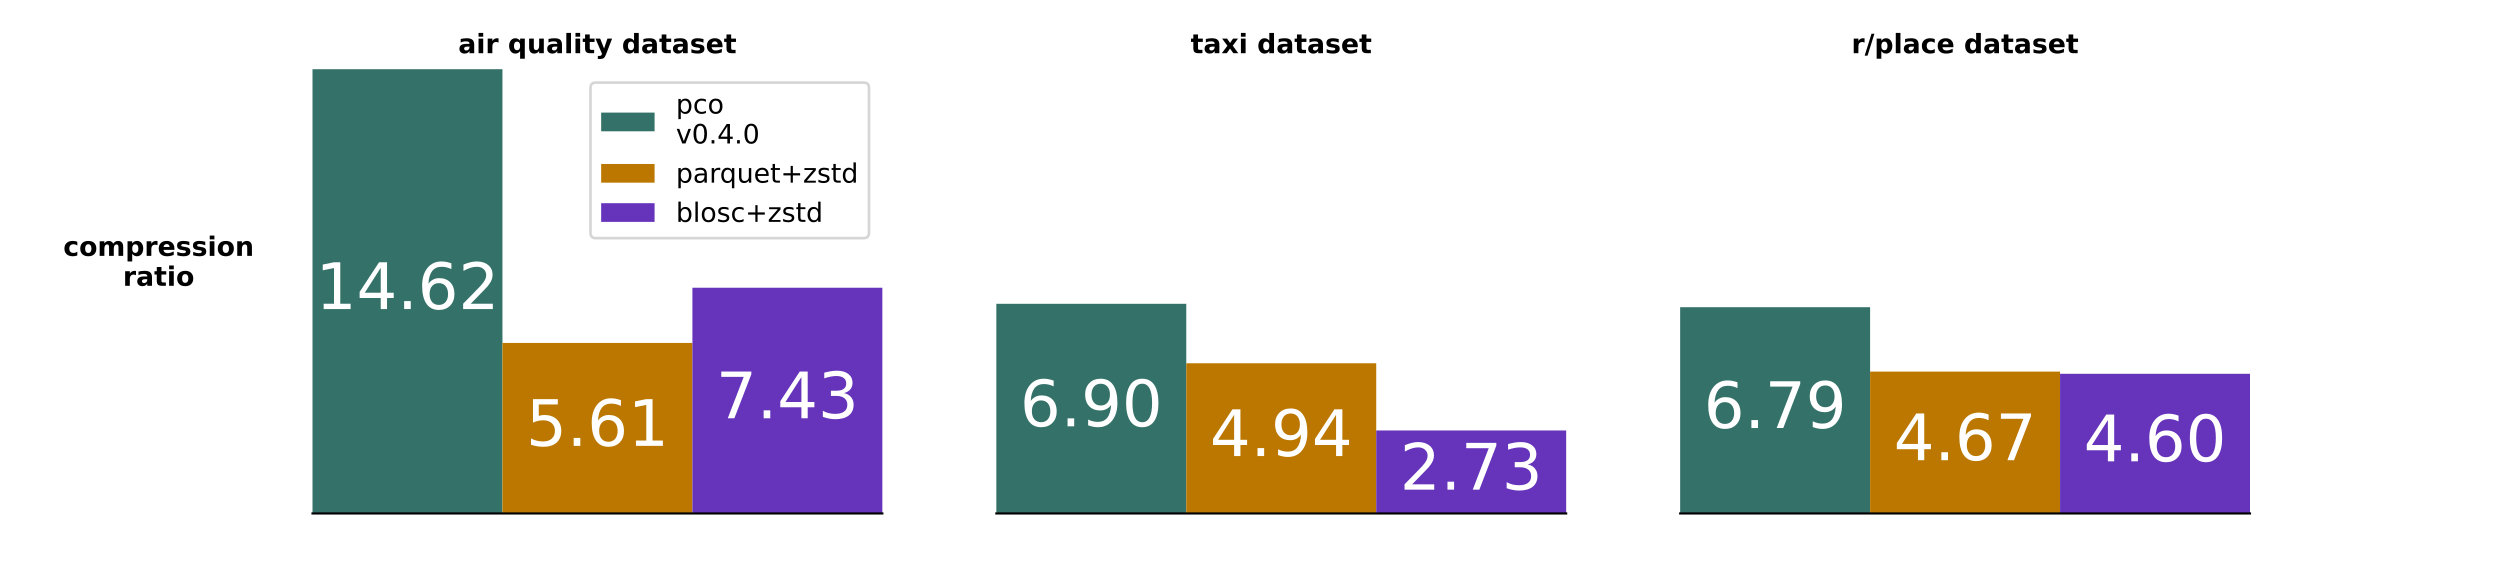
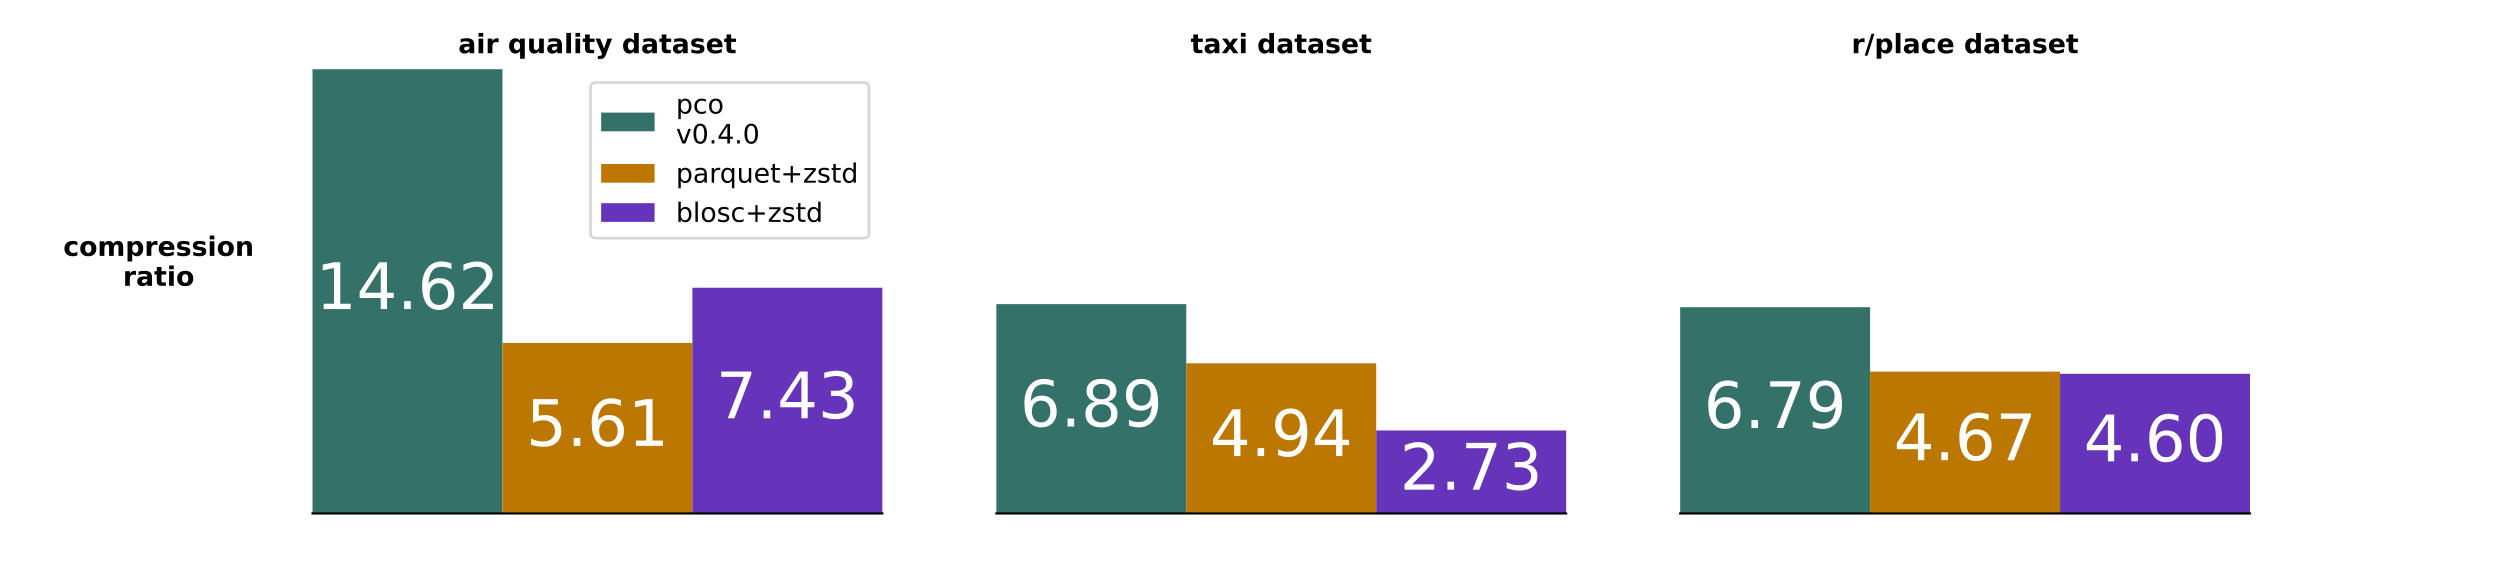
<svg xmlns="http://www.w3.org/2000/svg" xmlns:xlink="http://www.w3.org/1999/xlink" width="1248" height="288" viewBox="0 0 936 216">
  <defs>
    <style>
            *{stroke-linejoin:round;stroke-linecap:butt}
        </style>
  </defs>
  <g id="figure_1">
    <path id="patch_1" d="M0 216h936V0H0z" style="fill:#fff" />
    <g id="axes_1">
      <path id="patch_2" d="M117 192.24h213.353V25.92H117z" style="fill:#fff" />
-       <path id="patch_3" d="M117 192.24h71.118V25.92H117z" clip-path="url(#p87fc1eb380)" style="fill:#347269" />
-       <path id="patch_4" d="M188.118 192.24h71.117v-63.851h-71.117z" clip-path="url(#p87fc1eb380)" style="fill:#b70" />
-       <path id="patch_5" d="M259.235 192.24h71.118v-84.512h-71.118z" clip-path="url(#p87fc1eb380)" style="fill:#63b" />
+       <path id="patch_3" d="M117 192.24h71.118V25.92H117z" clip-path="url(#pbdfb41a38f)" style="fill:#347269" />
+       <path id="patch_4" d="M188.118 192.24h71.117v-63.851h-71.117z" clip-path="url(#pbdfb41a38f)" style="fill:#b70" />
+       <path id="patch_5" d="M259.235 192.24h71.118v-84.512h-71.118z" clip-path="url(#pbdfb41a38f)" style="fill:#63b" />
      <g id="matplotlib.axis_2">
        <g id="text_1">
          <g transform="matrix(.1 0 0 -.1 23.69 95.802)">
            <defs>
              <path id="DejaVuSans-Bold-63" d="M3366 3391v-913q-228 156-458 231t-477 75q-468 0-729-273t-261-764 261-765q261-273 729-273 263 0 499 78 236 79 436 232V103Q3103 6 2833-42q-270-49-542-49-947 0-1482 486-534 486-534 1352t534 1351q535 486 1482 486 275 0 542-48t533-145" transform="scale(.01563)" />
              <path id="DejaVuSans-Bold-6f" d="M2203 2784q-372 0-567-267t-195-770 195-771q195-267 567-267 366 0 559 267 194 268 194 771t-194 770q-193 267-559 267m0 800q903 0 1411-488 508-487 508-1349 0-863-508-1351Q3106-91 2203-91q-906 0-1417 487-511 488-511 1351 0 862 511 1349 511 488 1417 488" transform="scale(.01563)" />
              <path id="DejaVuSans-Bold-6d" d="M3781 2919q213 325 505 495t642 170q603 0 919-372 316-371 316-1081V0H5038v1825q3 41 4 84 2 44 2 125 0 372-110 539-109 168-353 168-318 0-492-263-173-262-180-759V0H2784v1825q0 581-100 748-100 168-356 168-322 0-497-264t-175-755V0H531v3500h1125v-512q207 296 474 446t589 150q362 0 640-175 279-175 422-490" transform="scale(.01563)" />
              <path id="DejaVuSans-Bold-70" d="M1656 506v-1837H538v4831h1118v-512q232 306 513 451t647 145q647 0 1062-514 416-514 416-1323T3878 423Q3463-91 2816-91q-366 0-647 145-281 146-513 452m744 2266q-359 0-552-264-192-264-192-761t192-761q193-264 552-264t548 262q190 263 190 763t-190 762q-189 263-548 263" transform="scale(.01563)" />
              <path id="DejaVuSans-Bold-72" d="M3138 2547q-147 69-293 101-145 33-292 33-431 0-664-277-233-276-233-791V0H538v3500h1118v-575q216 344 495 501 280 158 671 158 56 0 121-5 66-4 191-20z" transform="scale(.01563)" />
              <path id="DejaVuSans-Bold-65" d="M4031 1759v-318H1416q40-394 284-591t681-197q353 0 723 105 371 105 762 317V213Q3469 63 3072-14t-794-77q-950 0-1477 483-526 483-526 1355 0 856 517 1346 517 491 1424 491 825 0 1320-497 495-496 495-1328m-1150 372q0 319-186 514-186 196-486 196-325 0-528-183t-253-527z" transform="scale(.01563)" />
              <path id="DejaVuSans-Bold-73" d="M3272 3391v-850q-359 150-694 225-334 75-631 75-319 0-474-80-154-80-154-245 0-135 117-207 117-71 420-106l197-28q860-109 1156-359 297-250 297-785 0-559-413-841Q2681-91 1863-91q-347 0-718 55-370 55-761 164v850q335-162 686-244 352-81 714-81 329 0 494 90 166 91 166 270 0 150-114 223t-455 114l-197 25q-747 94-1047 347t-300 769q0 556 381 824 382 269 1169 269 310 0 650-47 341-46 741-146" transform="scale(.01563)" />
              <path id="DejaVuSans-Bold-69" d="M538 3500h1118V0H538zm0 1363h1118v-913H538z" transform="scale(.01563)" />
              <path id="DejaVuSans-Bold-6e" d="M4056 2131V0H2931v1631q0 453-20 625t-70 253q-66 110-179 171-112 61-256 61-350 0-550-271-200-270-200-748V0H538v3500h1118v-512q253 306 537 451 285 145 629 145 606 0 920-372 314-371 314-1081" transform="scale(.01563)" />
            </defs>
            <use xlink:href="#DejaVuSans-Bold-63" />
            <use xlink:href="#DejaVuSans-Bold-6f" x="59.277" />
            <use xlink:href="#DejaVuSans-Bold-6d" x="127.979" />
            <use xlink:href="#DejaVuSans-Bold-70" x="232.178" />
            <use xlink:href="#DejaVuSans-Bold-72" x="303.76" />
            <use xlink:href="#DejaVuSans-Bold-65" x="353.076" />
            <use xlink:href="#DejaVuSans-Bold-73" x="420.898" />
            <use xlink:href="#DejaVuSans-Bold-73" x="480.42" />
            <use xlink:href="#DejaVuSans-Bold-69" x="539.941" />
            <use xlink:href="#DejaVuSans-Bold-6f" x="574.219" />
            <use xlink:href="#DejaVuSans-Bold-6e" x="642.92" />
          </g>
          <g transform="matrix(.1 0 0 -.1 46.016 107)">
            <defs>
              <path id="DejaVuSans-Bold-61" d="M2106 1575q-350 0-527-119-176-118-176-350 0-212 142-333 143-120 396-120 315 0 531 226 216 227 216 568v128zm1710 422V0H2688v519q-225-319-507-465-281-145-684-145-544 0-883 317-339 318-339 824 0 616 423 903 424 288 1330 288h660v87q0 266-210 389-209 124-653 124-359 0-669-72-309-72-575-216v853q360 88 722 133 363 45 725 45 947 0 1367-373 421-373 421-1214" transform="scale(.01563)" />
              <path id="DejaVuSans-Bold-74" d="M1759 4494v-994h1154v-800H1759V1216q0-244 97-330t385-86h575V0h-960q-662 0-939 276-276 277-276 940v1484H84v800h557v994z" transform="scale(.01563)" />
            </defs>
            <use xlink:href="#DejaVuSans-Bold-72" />
            <use xlink:href="#DejaVuSans-Bold-61" x="49.316" />
            <use xlink:href="#DejaVuSans-Bold-74" x="116.797" />
            <use xlink:href="#DejaVuSans-Bold-69" x="164.6" />
            <use xlink:href="#DejaVuSans-Bold-6f" x="198.877" />
          </g>
        </g>
      </g>
      <path id="patch_6" d="M117 192.24h213.353" style="fill:none;stroke:#000;stroke-width:.8;stroke-linejoin:miter;stroke-linecap:square" />
      <g id="text_2" style="fill:#fff" transform="matrix(.24 0 0 -.24 118.205 115.703)">
        <defs>
          <path id="DejaVuSans-31" d="M794 531h1031v3560L703 3866v575l1116 225h631V531h1031V0H794z" transform="scale(.01563)" />
          <path id="DejaVuSans-34" d="M2419 4116 825 1625h1594zm-166 550h794V1625h666v-525h-666V0h-628v1100H313v609z" transform="scale(.01563)" />
          <path id="DejaVuSans-2e" d="M684 794h660V0H684z" transform="scale(.01563)" />
          <path id="DejaVuSans-36" d="M2113 2584q-425 0-674-291-248-290-248-796 0-503 248-796 249-292 674-292t673 292q248 293 248 796 0 506-248 796-248 291-673 291m1253 1979v-575q-238 112-480 171-242 60-480 60-625 0-955-422-329-422-376-1275 184 272 462 417 279 145 613 145 703 0 1111-427 408-426 408-1160 0-719-425-1154Q2819-91 2113-91q-810 0-1238 620-428 621-428 1799 0 1106 525 1764t1409 658q238 0 480-47t505-140" transform="scale(.01563)" />
          <path id="DejaVuSans-32" d="M1228 531h2203V0H469v531q359 372 979 998 621 627 780 809 303 340 423 576 121 236 121 464 0 372-261 606-261 235-680 235-297 0-627-103-329-103-704-313v638q381 153 712 231 332 78 607 78 725 0 1156-363 431-362 431-968 0-288-108-546-107-257-392-607-78-91-497-524-418-433-1181-1211" transform="scale(.01563)" />
        </defs>
        <use xlink:href="#DejaVuSans-31" />
        <use xlink:href="#DejaVuSans-34" x="63.623" />
        <use xlink:href="#DejaVuSans-2e" x="127.246" />
        <use xlink:href="#DejaVuSans-36" x="159.033" />
        <use xlink:href="#DejaVuSans-32" x="222.656" />
      </g>
      <g id="text_3" style="fill:#fff" transform="matrix(.24 0 0 -.24 196.958 166.937)">
        <defs>
          <path id="DejaVuSans-35" d="M691 4666h2478v-532H1269V2991q137 47 274 70 138 23 276 23 781 0 1237-428 457-428 457-1159 0-753-469-1171Q2575-91 1722-91q-294 0-599 50Q819 9 494 109v635q281-153 581-228t634-75q541 0 856 284 316 284 316 772 0 487-316 771-315 285-856 285-253 0-505-56-251-56-513-175z" transform="scale(.01563)" />
        </defs>
        <use xlink:href="#DejaVuSans-35" />
        <use xlink:href="#DejaVuSans-2e" x="63.623" />
        <use xlink:href="#DejaVuSans-36" x="95.41" />
        <use xlink:href="#DejaVuSans-31" x="159.033" />
      </g>
      <g id="text_4" style="fill:#fff" transform="matrix(.24 0 0 -.24 268.075 156.607)">
        <defs>
          <path id="DejaVuSans-37" d="M525 4666h3000v-269L1831 0h-659l1594 4134H525z" transform="scale(.01563)" />
          <path id="DejaVuSans-33" d="M2597 2516q453-97 707-404 255-306 255-756 0-690-475-1069Q2609-91 1734-91q-293 0-604 58T488 141v609q262-153 574-231 313-78 654-78 593 0 904 234t311 681q0 413-289 645-289 233-804 233h-544v519h569q465 0 712 186t247 536q0 359-255 551-254 193-729 193-260 0-557-57-297-56-653-174v562q360 100 674 150t592 50q719 0 1137-327 419-326 419-882 0-388-222-655t-631-370" transform="scale(.01563)" />
        </defs>
        <use xlink:href="#DejaVuSans-37" />
        <use xlink:href="#DejaVuSans-2e" x="63.623" />
        <use xlink:href="#DejaVuSans-34" x="95.41" />
        <use xlink:href="#DejaVuSans-33" x="159.033" />
      </g>
      <g id="text_5" transform="matrix(.1 0 0 -.1 171.577 19.92)">
        <defs>
          <path id="DejaVuSans-Bold-71" d="M2181 2772q-356 0-545-263-189-262-189-762t189-763q189-262 545-262 360 0 549 262 189 263 189 763t-189 762q-189 263-549 263m738-2266q-231-309-510-453-278-144-643-144-647 0-1063 514-415 515-415 1324t415 1320q416 511 1063 511 365 0 643-144 279-143 510-453v519h1125v-4831H2919z" transform="scale(.01563)" />
          <path id="DejaVuSans-Bold-75" d="M500 1363v2137h1125v-350q0-284-3-714t-3-573q0-422 22-608t75-271q68-109 179-169 111-59 255-59 350 0 550 269t200 747v1728h1119V0H2900v506q-253-306-536-452-283-145-623-145-607 0-924 372T500 1363" transform="scale(.01563)" />
          <path id="DejaVuSans-Bold-6c" d="M538 4863h1118V0H538z" transform="scale(.01563)" />
          <path id="DejaVuSans-Bold-79" d="M78 3500h1119l941-2375 800 2375h1118L2584-331q-221-585-517-817-295-233-779-233H641v734h350q284 0 413 91 130 90 202 325l32 97z" transform="scale(.01563)" />
          <path id="DejaVuSans-Bold-64" d="M2919 2988v1875h1125V0H2919v506q-231-309-510-453-278-144-643-144-647 0-1063 514-415 515-415 1324t415 1323q416 514 1063 514 362 0 642-145t511-451M2181 722q360 0 549 262 189 263 189 763t-189 762q-189 263-549 263-356 0-545-263-189-262-189-762t189-763q189-262 545-262" transform="scale(.01563)" />
        </defs>
        <use xlink:href="#DejaVuSans-Bold-61" />
        <use xlink:href="#DejaVuSans-Bold-69" x="67.48" />
        <use xlink:href="#DejaVuSans-Bold-72" x="101.758" />
        <use xlink:href="#DejaVuSans-Bold-71" x="185.889" />
        <use xlink:href="#DejaVuSans-Bold-75" x="257.471" />
        <use xlink:href="#DejaVuSans-Bold-61" x="328.662" />
        <use xlink:href="#DejaVuSans-Bold-6c" x="396.143" />
        <use xlink:href="#DejaVuSans-Bold-69" x="430.42" />
        <use xlink:href="#DejaVuSans-Bold-74" x="464.697" />
        <use xlink:href="#DejaVuSans-Bold-79" x="512.5" />
        <use xlink:href="#DejaVuSans-Bold-64" x="612.5" />
        <use xlink:href="#DejaVuSans-Bold-61" x="684.082" />
        <use xlink:href="#DejaVuSans-Bold-74" x="751.563" />
        <use xlink:href="#DejaVuSans-Bold-61" x="799.365" />
        <use xlink:href="#DejaVuSans-Bold-73" x="866.846" />
        <use xlink:href="#DejaVuSans-Bold-65" x="926.367" />
        <use xlink:href="#DejaVuSans-Bold-74" x="994.189" />
      </g>
      <g id="legend_1">
        <path id="patch_7" d="M223.075 89.152h100.278q2 0 2-2V32.92q0-2-2-2H223.075q-2 0-2 2v54.232q0 2 2 2z" style="fill:#fff;opacity:.8;stroke:#ccc;stroke-linejoin:miter" />
        <path id="patch_8" d="M225.075 49.157h20v-7h-20z" style="fill:#347269" />
        <g id="text_6">
          <g transform="matrix(.1 0 0 -.1 253.075 42.518)">
            <defs>
              <path id="DejaVuSans-70" d="M1159 525v-1856H581v4831h578v-531q182 312 458 463 277 152 661 152 638 0 1036-506 399-506 399-1331T3314 415Q2916-91 2278-91q-384 0-661 152-276 152-458 464m1957 1222q0 634-261 995t-717 361q-457 0-718-361t-261-995 261-995 718-361q456 0 717 361t261 995" transform="scale(.01563)" />
              <path id="DejaVuSans-63" d="M3122 3366v-538q-244 135-489 202t-495 67q-560 0-870-355-309-354-309-995t309-996q310-354 870-354 250 0 495 67t489 202V134Q2881 22 2623-34q-257-57-548-57-791 0-1257 497-465 497-465 1341 0 856 470 1346 471 491 1290 491 265 0 518-55 253-54 491-163" transform="scale(.01563)" />
              <path id="DejaVuSans-6f" d="M1959 3097q-462 0-731-361t-269-989 267-989q268-361 733-361 460 0 728 362 269 363 269 988 0 622-269 986-268 364-728 364m0 487q750 0 1178-488 429-487 429-1349 0-859-429-1349Q2709-91 1959-91q-753 0-1180 489-426 490-426 1349 0 862 426 1349 427 488 1180 488" transform="scale(.01563)" />
            </defs>
            <use xlink:href="#DejaVuSans-70" />
            <use xlink:href="#DejaVuSans-63" x="63.477" />
            <use xlink:href="#DejaVuSans-6f" x="118.457" />
          </g>
          <g transform="matrix(.1 0 0 -.1 253.075 53.716)">
            <defs>
              <path id="DejaVuSans-76" d="M191 3500h609L1894 563l1094 2937h609L2284 0h-781z" transform="scale(.01563)" />
              <path id="DejaVuSans-30" d="M2034 4250q-487 0-733-480-245-479-245-1442 0-959 245-1439 246-480 733-480 491 0 736 480 246 480 246 1439 0 963-246 1442-245 480-736 480m0 500q785 0 1199-621 414-620 414-1801 0-1178-414-1799Q2819-91 2034-91q-784 0-1198 620-414 621-414 1799 0 1181 414 1801 414 621 1198 621" transform="scale(.01563)" />
            </defs>
            <use xlink:href="#DejaVuSans-76" />
            <use xlink:href="#DejaVuSans-30" x="59.18" />
            <use xlink:href="#DejaVuSans-2e" x="122.803" />
            <use xlink:href="#DejaVuSans-34" x="154.59" />
            <use xlink:href="#DejaVuSans-2e" x="218.213" />
            <use xlink:href="#DejaVuSans-30" x="250" />
          </g>
        </g>
        <path id="patch_9" d="M225.075 68.394h20v-7h-20z" style="fill:#b70" />
        <g id="text_7" transform="matrix(.1 0 0 -.1 253.075 68.394)">
          <defs>
            <path id="DejaVuSans-61" d="M2194 1759q-697 0-966-159t-269-544q0-306 202-486 202-179 548-179 479 0 768 339t289 901v128zm1147 238V0h-575v531q-197-318-491-470T1556-91q-537 0-855 302-317 302-317 808 0 590 395 890 396 300 1180 300h807v57q0 397-261 614t-733 217q-300 0-585-72-284-72-546-216v532q315 122 612 182 297 61 578 61 760 0 1135-394 375-393 375-1193" transform="scale(.01563)" />
            <path id="DejaVuSans-72" d="M2631 2963q-97 56-211 82-114 27-251 27-488 0-749-317t-261-911V0H581v3500h578v-544q182 319 472 473 291 155 707 155 59 0 131-8 72-7 159-23z" transform="scale(.01563)" />
            <path id="DejaVuSans-71" d="M947 1747q0-634 261-995t717-361 718 361q263 361 263 995t-263 995q-262 361-718 361t-717-361-261-995M2906 525q-181-312-458-464-276-152-664-152-634 0-1033 506-398 507-398 1332t398 1331q399 506 1033 506 388 0 664-152 277-151 458-463v531h575v-4831h-575z" transform="scale(.01563)" />
            <path id="DejaVuSans-75" d="M544 1381v2119h575V1403q0-497 193-746 194-248 582-248 465 0 735 297 271 297 271 810v1984h575V0h-575v538q-209-319-486-474-276-155-642-155-603 0-916 375-312 375-312 1097m1447 2203" transform="scale(.01563)" />
            <path id="DejaVuSans-65" d="M3597 1894v-281H953q38-594 358-905t892-311q331 0 642 81t618 244V178Q3153 47 2828-22t-659-69q-838 0-1327 487-489 488-489 1320 0 859 464 1363 464 505 1252 505 706 0 1117-455 411-454 411-1235m-575 169q-6 471-264 752-258 282-683 282-481 0-770-272t-333-766z" transform="scale(.01563)" />
            <path id="DejaVuSans-74" d="M1172 4494v-994h1184v-447H1172V1153q0-428 117-550t477-122h590V0h-590q-666 0-919 248-253 249-253 905v1900H172v447h422v994z" transform="scale(.01563)" />
            <path id="DejaVuSans-2b" d="M2944 4013V2272h1740v-531H2944V0h-525v1741H678v531h1741v1741z" transform="scale(.01563)" />
            <path id="DejaVuSans-7a" d="M353 3500h2731v-525L922 459h2162V0H275v525l2163 2516H353z" transform="scale(.01563)" />
            <path id="DejaVuSans-73" d="M2834 3397v-544q-243 125-506 187-262 63-544 63-428 0-642-131t-214-394q0-200 153-314t616-217l197-44q612-131 870-370t258-667q0-488-386-773Q2250-91 1575-91q-281 0-586 55T347 128v594q319-166 628-249 309-82 613-82 406 0 624 139 219 139 219 392 0 234-158 359-157 125-692 241l-200 47q-534 112-772 345-237 233-237 639 0 494 350 762 350 269 994 269 318 0 599-47 282-46 519-140" transform="scale(.01563)" />
            <path id="DejaVuSans-64" d="M2906 2969v1894h575V0h-575v525q-181-312-458-464-276-152-664-152-634 0-1033 506-398 507-398 1332t398 1331q399 506 1033 506 388 0 664-152 277-151 458-463M947 1747q0-634 261-995t717-361 718 361q263 361 263 995t-263 995q-262 361-718 361t-717-361-261-995" transform="scale(.01563)" />
          </defs>
          <use xlink:href="#DejaVuSans-70" />
          <use xlink:href="#DejaVuSans-61" x="63.477" />
          <use xlink:href="#DejaVuSans-72" x="124.756" />
          <use xlink:href="#DejaVuSans-71" x="164.119" />
          <use xlink:href="#DejaVuSans-75" x="227.596" />
          <use xlink:href="#DejaVuSans-65" x="290.975" />
          <use xlink:href="#DejaVuSans-74" x="352.498" />
          <use xlink:href="#DejaVuSans-2b" x="391.707" />
          <use xlink:href="#DejaVuSans-7a" x="475.496" />
          <use xlink:href="#DejaVuSans-73" x="527.986" />
          <use xlink:href="#DejaVuSans-74" x="580.086" />
          <use xlink:href="#DejaVuSans-64" x="619.295" />
        </g>
        <path id="patch_10" d="M225.075 83.073h20v-7h-20z" style="fill:#63b" />
        <g id="text_8" transform="matrix(.1 0 0 -.1 253.075 83.073)">
          <defs>
            <path id="DejaVuSans-62" d="M3116 1747q0 634-261 995t-717 361q-457 0-718-361t-261-995 261-995 718-361q456 0 717 361t261 995M1159 2969q182 312 458 463 277 152 661 152 638 0 1036-506 399-506 399-1331T3314 415Q2916-91 2278-91q-384 0-661 152-276 152-458 464V0H581v4863h578z" transform="scale(.01563)" />
            <path id="DejaVuSans-6c" d="M603 4863h575V0H603z" transform="scale(.01563)" />
          </defs>
          <use xlink:href="#DejaVuSans-62" />
          <use xlink:href="#DejaVuSans-6c" x="63.477" />
          <use xlink:href="#DejaVuSans-6f" x="91.26" />
          <use xlink:href="#DejaVuSans-73" x="152.441" />
          <use xlink:href="#DejaVuSans-63" x="204.541" />
          <use xlink:href="#DejaVuSans-2b" x="259.521" />
          <use xlink:href="#DejaVuSans-7a" x="343.311" />
          <use xlink:href="#DejaVuSans-73" x="395.801" />
          <use xlink:href="#DejaVuSans-74" x="447.9" />
          <use xlink:href="#DejaVuSans-64" x="487.109" />
        </g>
      </g>
    </g>
    <g id="axes_2">
      <path id="patch_11" d="M373.024 192.24h213.352V25.92H373.024z" style="fill:#fff" />
-       <path id="patch_12" d="M373.024 192.24h71.117v-78.503h-71.117z" clip-path="url(#pbe3b2f54f0)" style="fill:#347269" />
-       <path id="patch_13" d="M444.141 192.24h71.118v-56.235H444.14z" clip-path="url(#pbe3b2f54f0)" style="fill:#b70" />
-       <path id="patch_14" d="M515.259 192.24h71.117v-31.08H515.26z" clip-path="url(#pbe3b2f54f0)" style="fill:#63b" />
+       <path id="patch_12" d="M373.024 192.24h71.117v-78.368h-71.117z" clip-path="url(#pec79855f78)" style="fill:#347269" />
+       <path id="patch_13" d="M444.141 192.24h71.118v-56.235H444.14z" clip-path="url(#pec79855f78)" style="fill:#b70" />
+       <path id="patch_14" d="M515.259 192.24h71.117v-31.08H515.26z" clip-path="url(#pec79855f78)" style="fill:#63b" />
      <path id="patch_15" d="M373.024 192.24h213.352" style="fill:none;stroke:#000;stroke-width:.8;stroke-linejoin:miter;stroke-linecap:square" />
-       <g id="text_9" style="fill:#fff" transform="matrix(.24 0 0 -.24 381.864 159.61)">
-         <defs>
+       <g id="text_9" style="fill:#fff" transform="matrix(.24 0 0 -.24 381.864 159.679)">
+         <defs>
+           <path id="DejaVuSans-38" d="M2034 2216q-450 0-708-241-257-241-257-662 0-422 257-663 258-241 708-241t709 242q260 243 260 662 0 421-258 662-257 241-711 241m-631 268q-406 100-633 378-226 279-226 679 0 559 398 884 399 325 1092 325 697 0 1094-325t397-884q0-400-227-679-226-278-629-378 456-106 710-416 255-309 255-755 0-679-414-1042Q2806-91 2034-91q-771 0-1186 362-414 363-414 1042 0 446 256 755 257 310 713 416m-231 997q0-362 226-565 227-203 636-203 407 0 636 203 230 203 230 565 0 363-230 566-229 203-636 203-409 0-636-203-226-203-226-566" transform="scale(.01563)" />
          <path id="DejaVuSans-39" d="M703 97v575q238-113 481-172 244-59 479-59 625 0 954 420 330 420 377 1277-181-269-460-413-278-144-615-144-700 0-1108 423-408 424-408 1159 0 718 425 1152 425 435 1131 435 810 0 1236-621 427-620 427-1801 0-1103-524-1761Q2575-91 1691-91q-238 0-482 47Q966 3 703 97m1256 1978q425 0 673 290 249 291 249 798 0 503-249 795-248 292-673 292t-673-292-248-795q0-507 248-798 248-290 673-290" transform="scale(.01563)" />
        </defs>
        <use xlink:href="#DejaVuSans-36" />
        <use xlink:href="#DejaVuSans-2e" x="63.623" />
-         <use xlink:href="#DejaVuSans-39" x="95.41" />
-         <use xlink:href="#DejaVuSans-30" x="159.033" />
+         <use xlink:href="#DejaVuSans-38" x="95.41" />
+         <use xlink:href="#DejaVuSans-39" x="159.033" />
      </g>
      <g id="text_10" style="fill:#fff" transform="matrix(.24 0 0 -.24 452.981 170.745)">
        <use xlink:href="#DejaVuSans-34" />
        <use xlink:href="#DejaVuSans-2e" x="63.623" />
        <use xlink:href="#DejaVuSans-39" x="95.41" />
        <use xlink:href="#DejaVuSans-34" x="159.033" />
      </g>
      <g id="text_11" style="fill:#fff" transform="matrix(.24 0 0 -.24 524.099 183.322)">
        <use xlink:href="#DejaVuSans-32" />
        <use xlink:href="#DejaVuSans-2e" x="63.623" />
        <use xlink:href="#DejaVuSans-37" x="95.41" />
        <use xlink:href="#DejaVuSans-33" x="159.033" />
      </g>
      <g id="text_12" transform="matrix(.1 0 0 -.1 445.782 19.92)">
        <defs>
          <path id="DejaVuSans-Bold-78" d="M1422 1791 159 3500h1185l715-1037 725 1037h1185L2706 1797 4031 0H2847l-788 1106L1281 0H97z" transform="scale(.01563)" />
        </defs>
        <use xlink:href="#DejaVuSans-Bold-74" />
        <use xlink:href="#DejaVuSans-Bold-61" x="47.803" />
        <use xlink:href="#DejaVuSans-Bold-78" x="115.283" />
        <use xlink:href="#DejaVuSans-Bold-69" x="179.785" />
        <use xlink:href="#DejaVuSans-Bold-64" x="248.877" />
        <use xlink:href="#DejaVuSans-Bold-61" x="320.459" />
        <use xlink:href="#DejaVuSans-Bold-74" x="387.939" />
        <use xlink:href="#DejaVuSans-Bold-61" x="435.742" />
        <use xlink:href="#DejaVuSans-Bold-73" x="503.223" />
        <use xlink:href="#DejaVuSans-Bold-65" x="562.744" />
        <use xlink:href="#DejaVuSans-Bold-74" x="630.566" />
      </g>
    </g>
    <g id="axes_3">
      <path id="patch_16" d="M629.047 192.24H842.4V25.92H629.047z" style="fill:#fff" />
-       <path id="patch_17" d="M629.047 192.24h71.118v-77.215h-71.118z" clip-path="url(#p886f5c61e4)" style="fill:#347269" />
-       <path id="patch_18" d="M700.165 192.24h71.117v-53.124h-71.117z" clip-path="url(#p886f5c61e4)" style="fill:#b70" />
-       <path id="patch_19" d="M771.282 192.24H842.4v-52.294h-71.118z" clip-path="url(#p886f5c61e4)" style="fill:#63b" />
+       <path id="patch_17" d="M629.047 192.24h71.118v-77.215h-71.118z" clip-path="url(#pa4c355f43f)" style="fill:#347269" />
+       <path id="patch_18" d="M700.165 192.24h71.117v-53.124h-71.117z" clip-path="url(#pa4c355f43f)" style="fill:#b70" />
+       <path id="patch_19" d="M771.282 192.24H842.4v-52.294h-71.118z" clip-path="url(#pa4c355f43f)" style="fill:#63b" />
      <path id="patch_20" d="M629.047 192.24H842.4" style="fill:none;stroke:#000;stroke-width:.8;stroke-linejoin:miter;stroke-linecap:square" />
      <g id="text_13" style="fill:#fff" transform="matrix(.24 0 0 -.24 637.887 160.255)">
        <use xlink:href="#DejaVuSans-36" />
        <use xlink:href="#DejaVuSans-2e" x="63.623" />
        <use xlink:href="#DejaVuSans-37" x="95.41" />
        <use xlink:href="#DejaVuSans-39" x="159.033" />
      </g>
      <g id="text_14" style="fill:#fff" transform="matrix(.24 0 0 -.24 709.005 172.3)">
        <use xlink:href="#DejaVuSans-34" />
        <use xlink:href="#DejaVuSans-2e" x="63.623" />
        <use xlink:href="#DejaVuSans-36" x="95.41" />
        <use xlink:href="#DejaVuSans-37" x="159.033" />
      </g>
      <g id="text_15" style="fill:#fff" transform="matrix(.24 0 0 -.24 780.122 172.715)">
        <use xlink:href="#DejaVuSans-34" />
        <use xlink:href="#DejaVuSans-2e" x="63.623" />
        <use xlink:href="#DejaVuSans-36" x="95.41" />
        <use xlink:href="#DejaVuSans-30" x="159.033" />
      </g>
      <g id="text_16" transform="matrix(.1 0 0 -.1 693.194 19.92)">
        <defs>
          <path id="DejaVuSans-Bold-2f" d="M1644 4666h694L691-594H0z" transform="scale(.01563)" />
        </defs>
        <use xlink:href="#DejaVuSans-Bold-72" />
        <use xlink:href="#DejaVuSans-Bold-2f" x="49.316" />
        <use xlink:href="#DejaVuSans-Bold-70" x="85.84" />
        <use xlink:href="#DejaVuSans-Bold-6c" x="157.422" />
        <use xlink:href="#DejaVuSans-Bold-61" x="191.699" />
        <use xlink:href="#DejaVuSans-Bold-63" x="259.18" />
        <use xlink:href="#DejaVuSans-Bold-65" x="318.457" />
        <use xlink:href="#DejaVuSans-Bold-64" x="421.094" />
        <use xlink:href="#DejaVuSans-Bold-61" x="492.676" />
        <use xlink:href="#DejaVuSans-Bold-74" x="560.156" />
        <use xlink:href="#DejaVuSans-Bold-61" x="607.959" />
        <use xlink:href="#DejaVuSans-Bold-73" x="675.439" />
        <use xlink:href="#DejaVuSans-Bold-65" x="734.961" />
        <use xlink:href="#DejaVuSans-Bold-74" x="802.783" />
      </g>
    </g>
  </g>
  <defs>
-     <clipPath id="p87fc1eb380">
+     <clipPath id="pbdfb41a38f">
      <path d="M117 25.92h213.353v166.32H117z" />
    </clipPath>
-     <clipPath id="pbe3b2f54f0">
+     <clipPath id="pec79855f78">
      <path d="M373.024 25.92h213.353v166.32H373.024z" />
    </clipPath>
-     <clipPath id="p886f5c61e4">
+     <clipPath id="pa4c355f43f">
      <path d="M629.047 25.92H842.4v166.32H629.047z" />
    </clipPath>
  </defs>
</svg>
